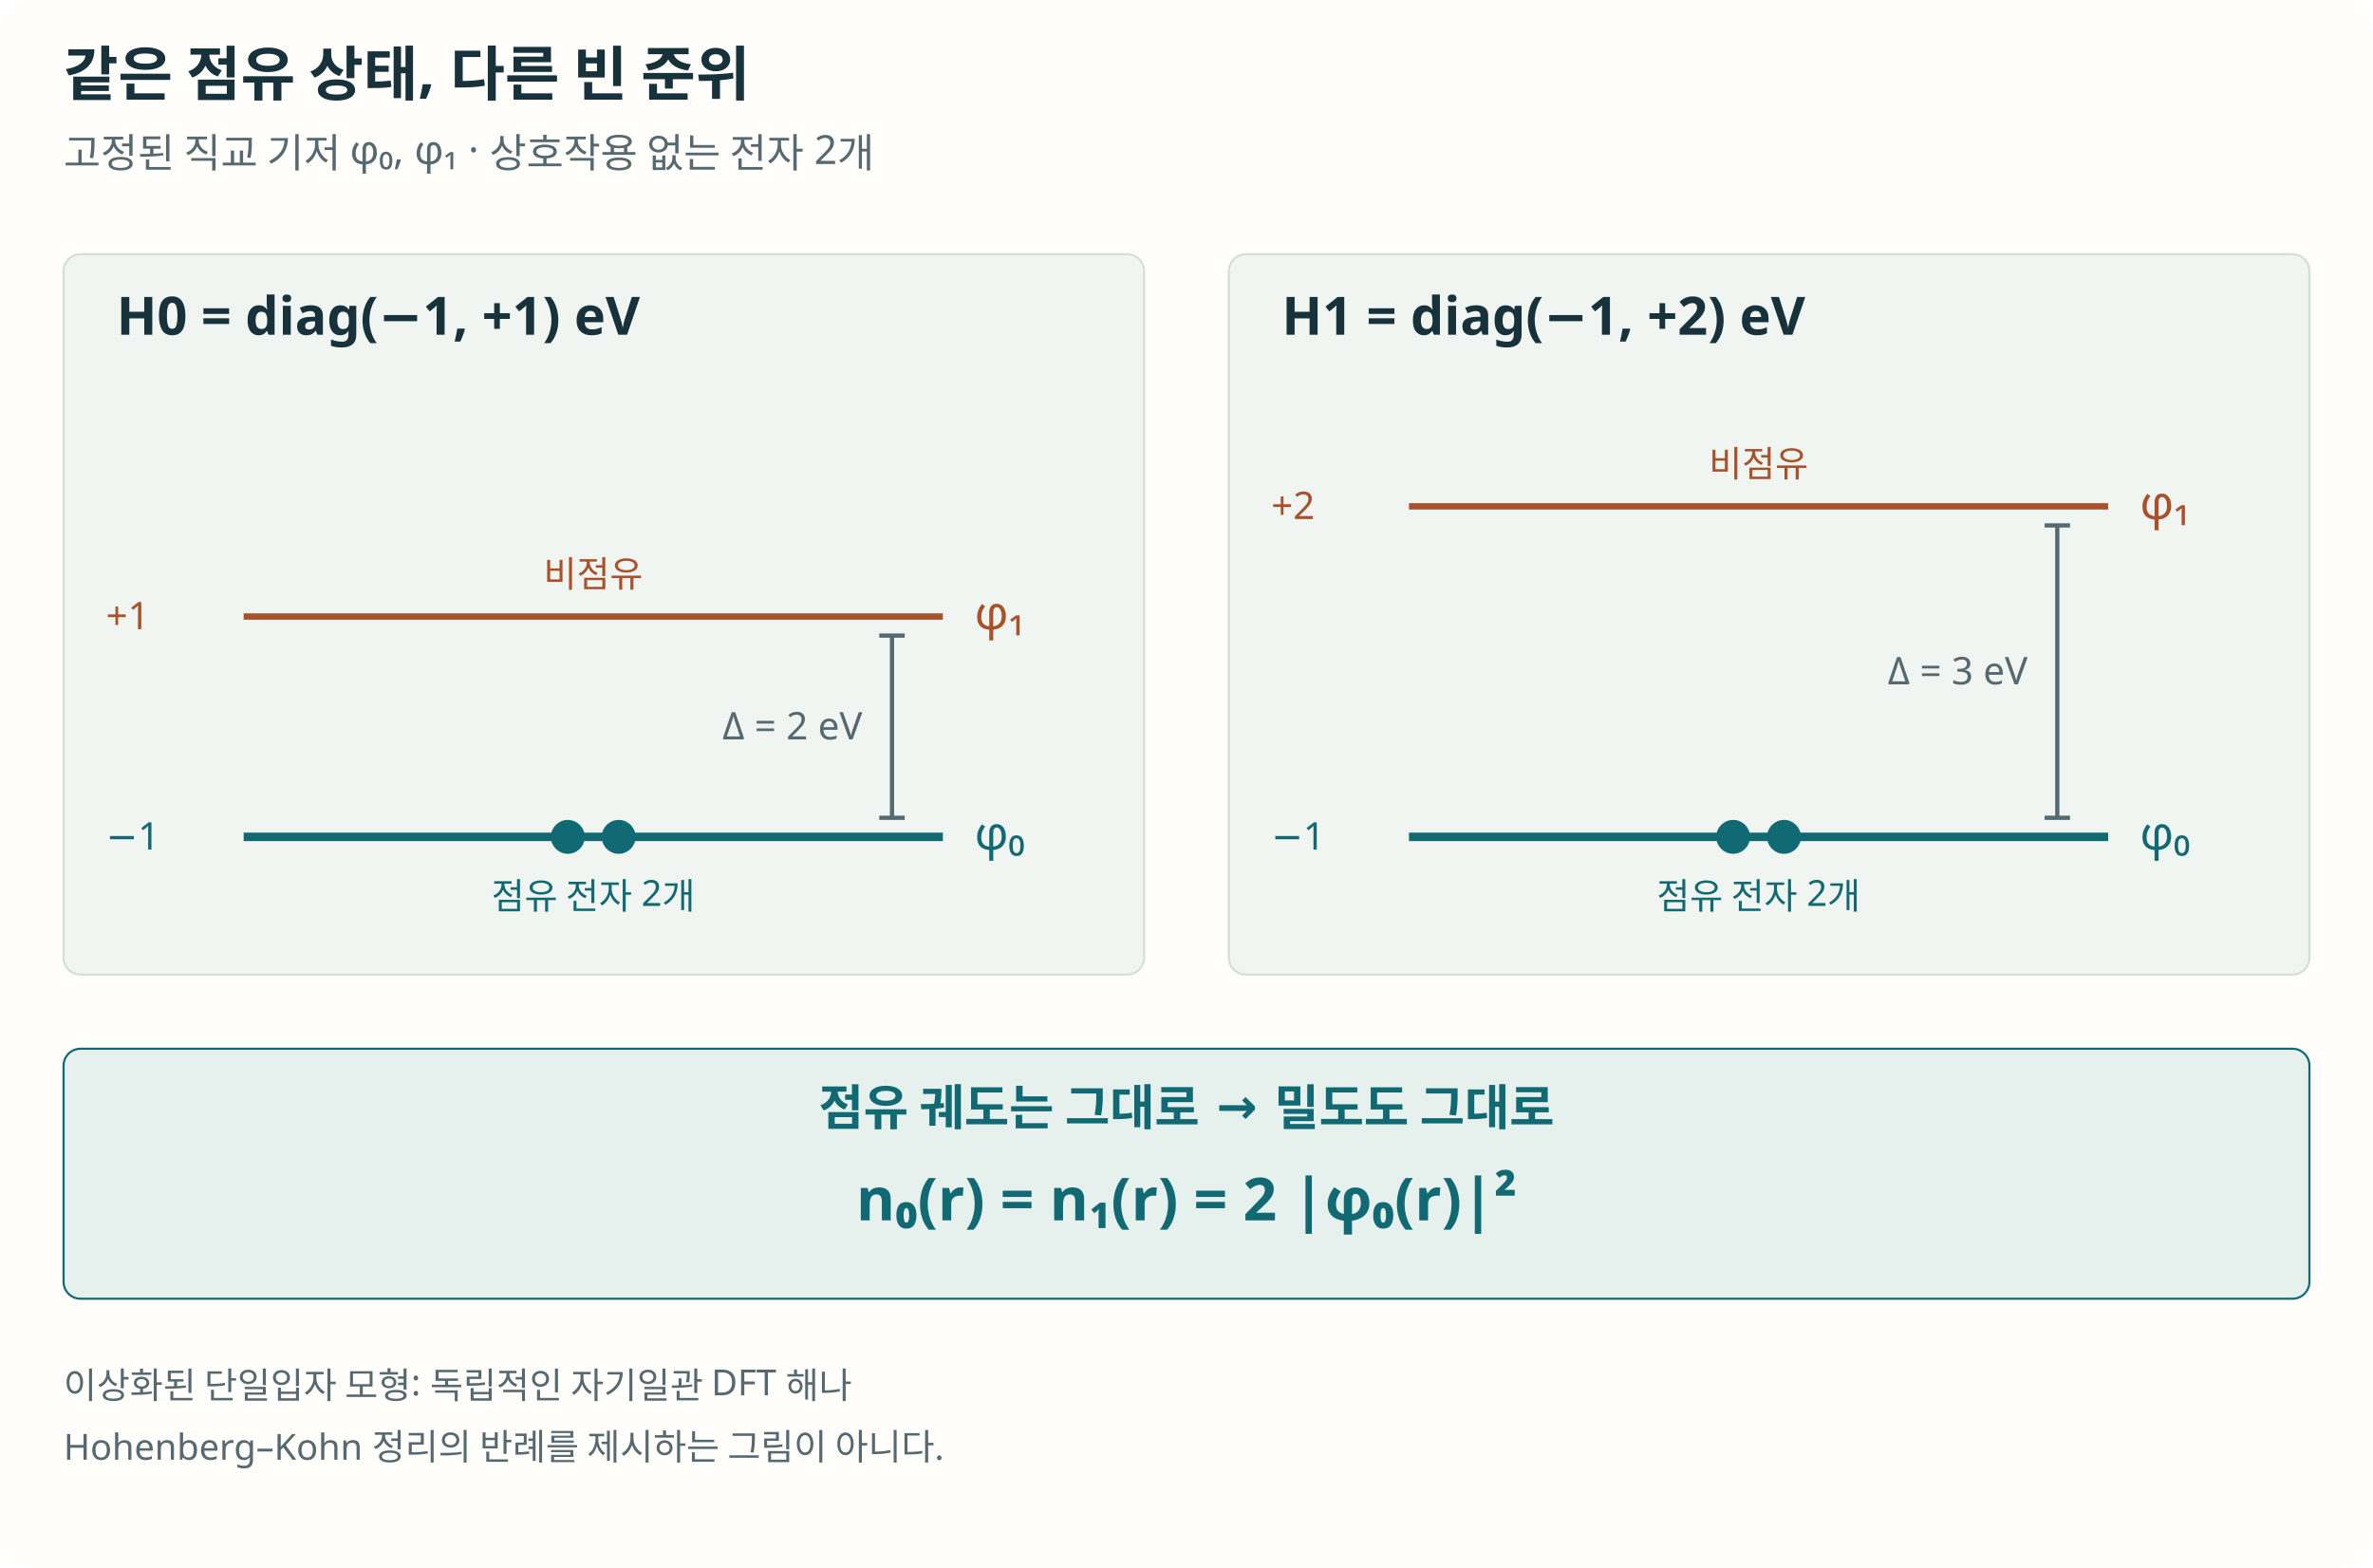
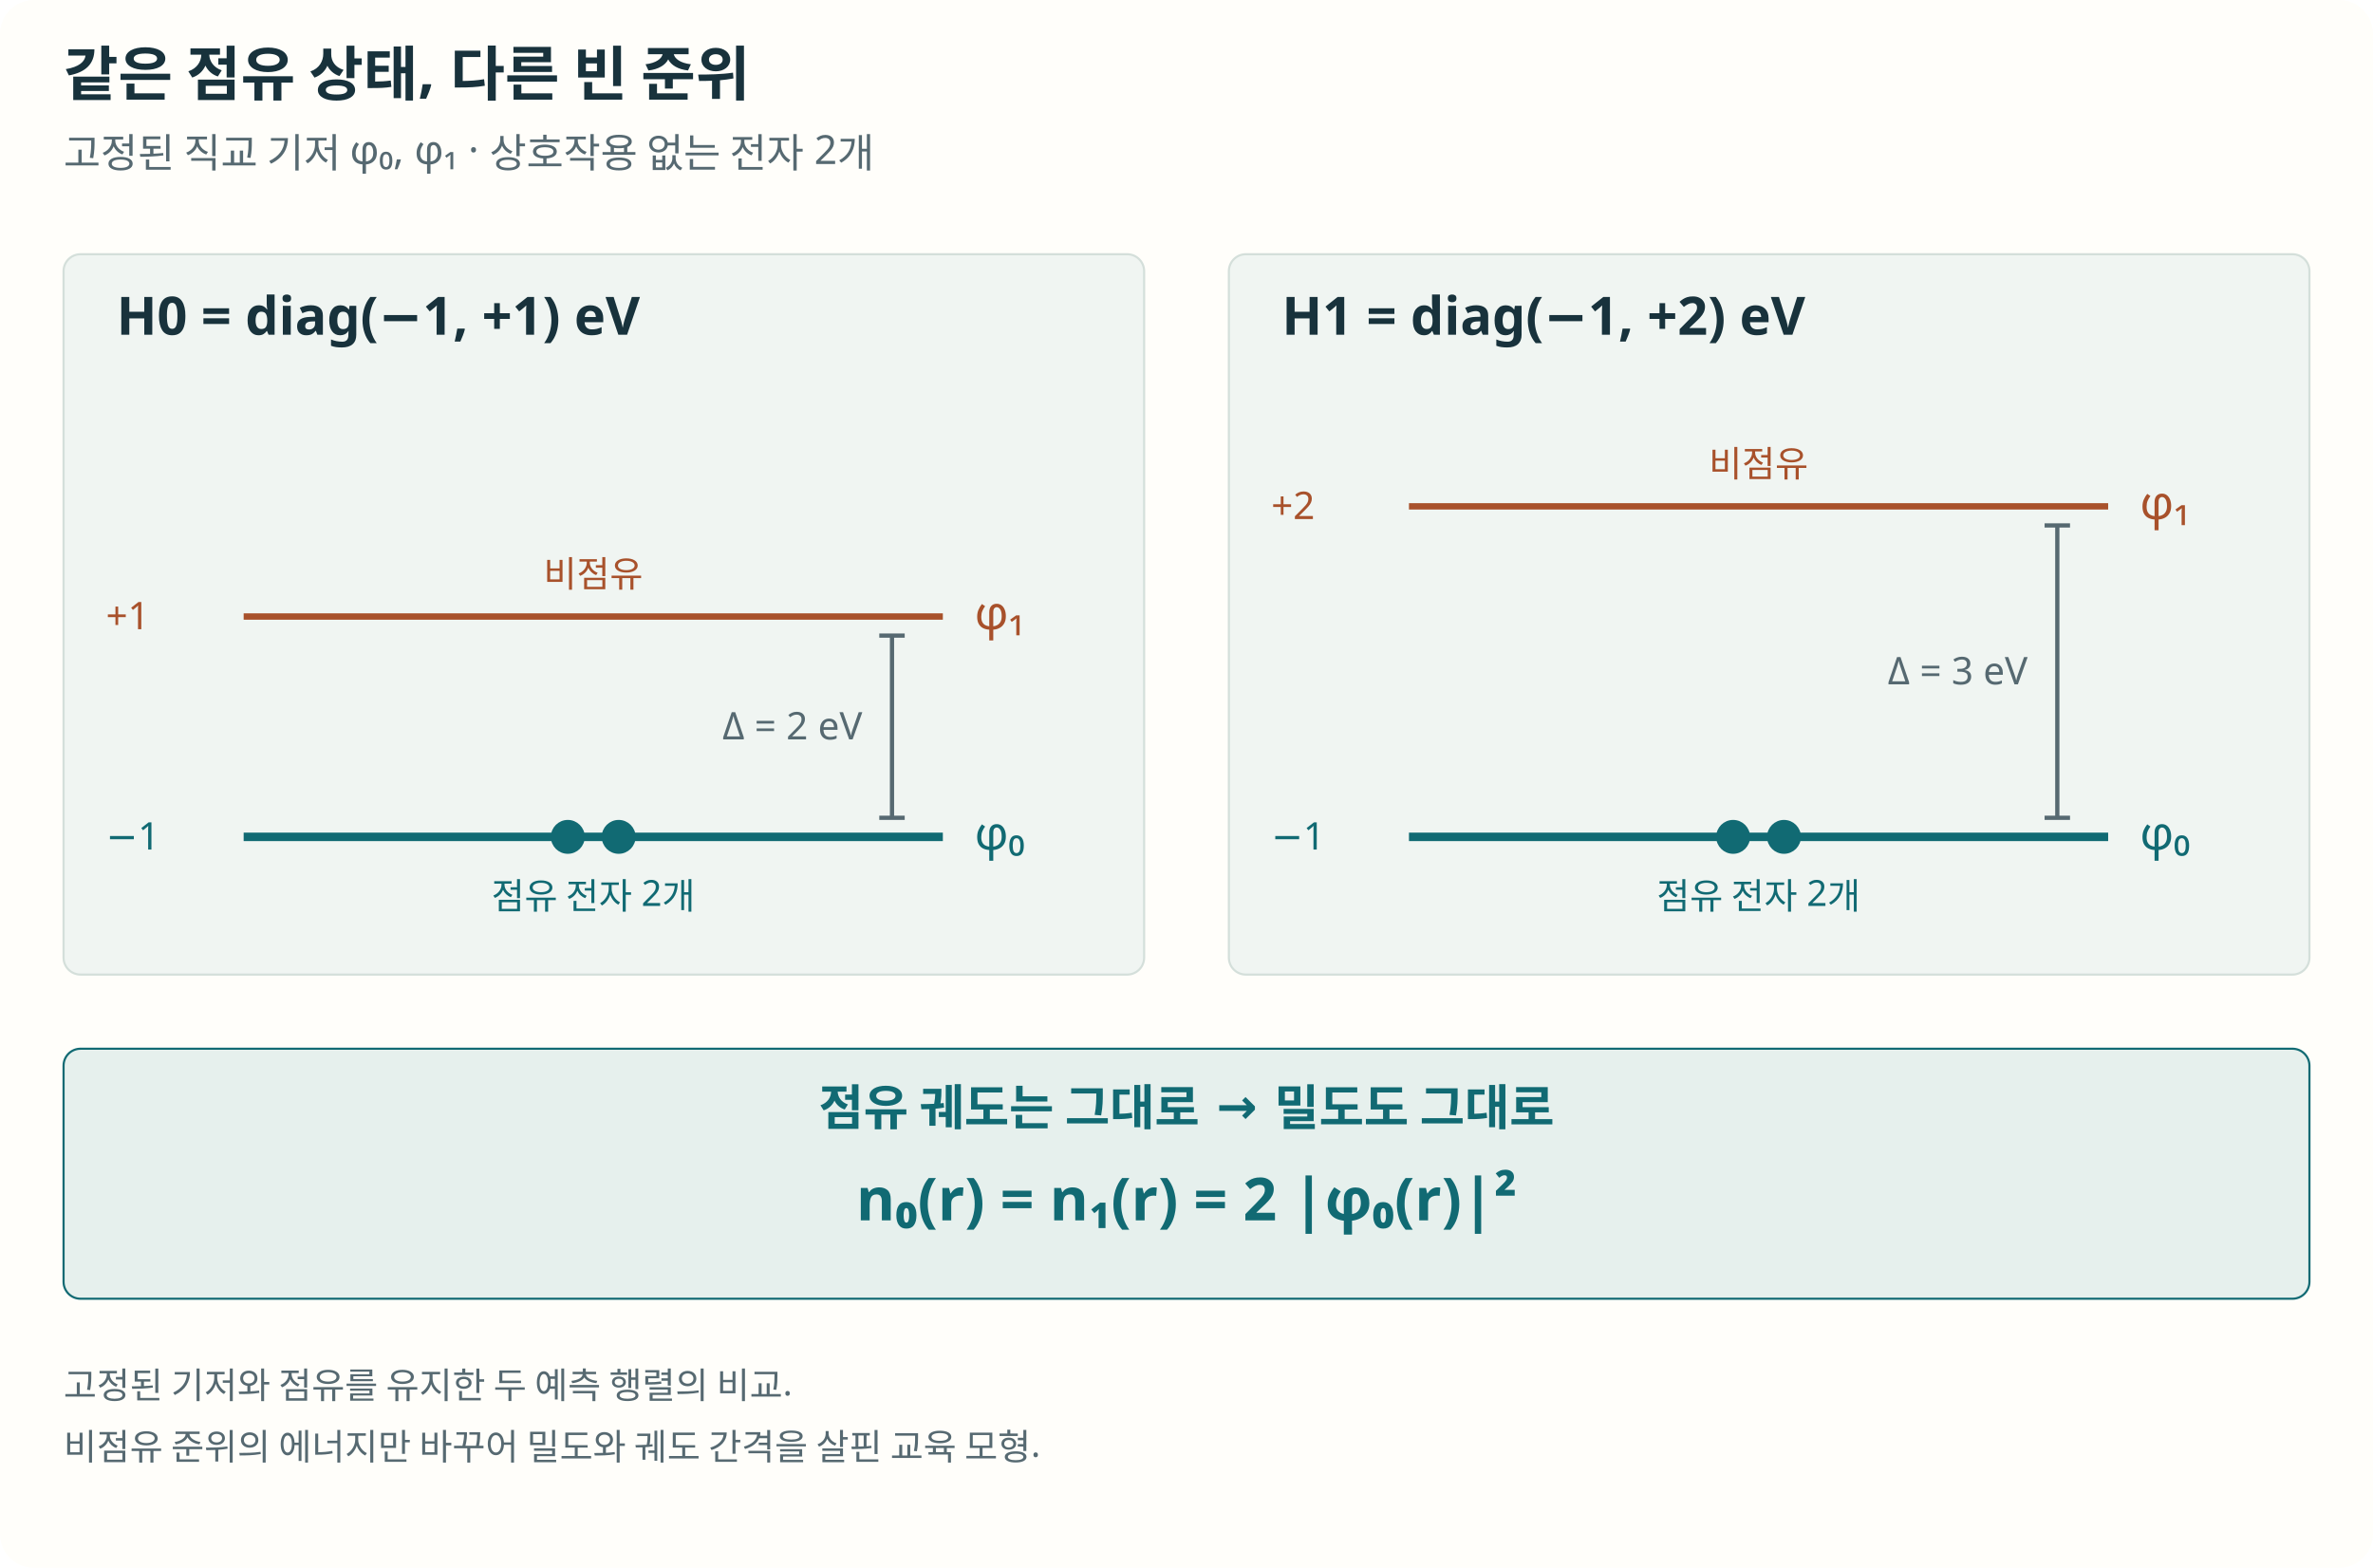
<svg xmlns="http://www.w3.org/2000/svg" width="1120" height="740" viewBox="0 0 1120 740" role="img" aria-labelledby="title desc">
  <style>text{font-family:ReviewFigure,NanumGothic,sans-serif;fill:#18323c}.muted{fill:#566971}.teal{fill:#116a73}.rust{fill:#a8512b}</style>
  <rect width="1120" height="740" rx="16" fill="#fffefa" />
  <text x="30" y="45" font-size="28" font-weight="700" text-anchor="start" style="fill:#18323c">같은 점유 상태, 다른 빈 준위</text>
  <text x="30" y="79" font-size="19" font-weight="400" text-anchor="start" style="fill:#566971">고정된 직교 기저 φ₀, φ₁ · 상호작용 없는 전자 2개</text>
  <rect x="30" y="120" width="510" height="340" rx="8" fill="#f0f5f2" stroke="#d4dfda" />
  <text x="55" y="158" font-size="25" font-weight="700" text-anchor="start" style="fill:#18323c">H0 = diag(−1, +1) eV</text>
  <line x1="115.00" y1="395.00" x2="445.00" y2="395.00" stroke="#116a73" stroke-width="4" />
  <line x1="115.00" y1="291.00" x2="445.00" y2="291.00" stroke="#a8512b" stroke-width="3" />
  <text x="50" y="401" font-size="18" font-weight="400" text-anchor="start" style="fill:#116a73">−1</text>
  <text x="50" y="297" font-size="18" font-weight="400" text-anchor="start" style="fill:#a8512b">+1</text>
  <text x="460" y="401" font-size="22" font-weight="400" text-anchor="start" style="fill:#116a73">φ₀</text>
  <text x="460" y="297" font-size="22" font-weight="400" text-anchor="start" style="fill:#a8512b">φ₁</text>
  <circle cx="268.000" cy="395.000" r="7" fill="#116a73" stroke="#116a73" stroke-width="2" />
  <circle cx="292.000" cy="395.000" r="7" fill="#116a73" stroke="#116a73" stroke-width="2" />
  <text x="280.0" y="429" font-size="17" font-weight="400" text-anchor="middle" style="fill:#116a73">점유 전자 2개</text>
  <text x="280.0" y="277" font-size="17" font-weight="400" text-anchor="middle" style="fill:#a8512b">비점유</text>
  <line x1="421.00" y1="300.00" x2="421.00" y2="386.00" stroke="#566971" stroke-width="2" />
  <line x1="415.00" y1="300.00" x2="427.00" y2="300.00" stroke="#566971" stroke-width="2" />
  <line x1="415.00" y1="386.00" x2="427.00" y2="386.00" stroke="#566971" stroke-width="2" />
  <text x="407" y="349.0" font-size="18" font-weight="400" text-anchor="end" style="fill:#566971">Δ = 2 eV</text>
  <rect x="580" y="120" width="510" height="340" rx="8" fill="#f0f5f2" stroke="#d4dfda" />
  <text x="605" y="158" font-size="25" font-weight="700" text-anchor="start" style="fill:#18323c">H1 = diag(−1, +2) eV</text>
  <line x1="665.00" y1="395.00" x2="995.00" y2="395.00" stroke="#116a73" stroke-width="4" />
  <line x1="665.00" y1="239.00" x2="995.00" y2="239.00" stroke="#a8512b" stroke-width="3" />
  <text x="600" y="401" font-size="18" font-weight="400" text-anchor="start" style="fill:#116a73">−1</text>
  <text x="600" y="245" font-size="18" font-weight="400" text-anchor="start" style="fill:#a8512b">+2</text>
  <text x="1010" y="401" font-size="22" font-weight="400" text-anchor="start" style="fill:#116a73">φ₀</text>
  <text x="1010" y="245" font-size="22" font-weight="400" text-anchor="start" style="fill:#a8512b">φ₁</text>
  <circle cx="818.000" cy="395.000" r="7" fill="#116a73" stroke="#116a73" stroke-width="2" />
  <circle cx="842.000" cy="395.000" r="7" fill="#116a73" stroke="#116a73" stroke-width="2" />
  <text x="830.0" y="429" font-size="17" font-weight="400" text-anchor="middle" style="fill:#116a73">점유 전자 2개</text>
  <text x="830.0" y="225" font-size="17" font-weight="400" text-anchor="middle" style="fill:#a8512b">비점유</text>
  <line x1="971.00" y1="248.00" x2="971.00" y2="386.00" stroke="#566971" stroke-width="2" />
  <line x1="965.00" y1="248.00" x2="977.00" y2="248.00" stroke="#566971" stroke-width="2" />
  <line x1="965.00" y1="386.00" x2="977.00" y2="386.00" stroke="#566971" stroke-width="2" />
  <text x="957" y="323.0" font-size="18" font-weight="400" text-anchor="end" style="fill:#566971">Δ = 3 eV</text>
  <rect x="30" y="495" width="1060" height="118" rx="8" fill="#e6f0ed" stroke="#116a73" />
  <text x="560.0" y="531" font-size="23" font-weight="700" text-anchor="middle" style="fill:#116a73">점유 궤도는 그대로 → 밀도도 그대로</text>
  <text x="560.0" y="576" font-size="28" font-weight="700" text-anchor="middle" style="fill:#116a73">n₀(r) = n₁(r) = 2 |φ₀(r)|²</text>
-   <text x="30" y="660" font-size="17" font-weight="400" text-anchor="start" style="fill:#566971">이상화된 단일입자 모형: 독립적인 자기일관 DFT 해나</text>
-   <text x="30" y="689" font-size="17" font-weight="400" text-anchor="start" style="fill:#566971">Hohenberg–Kohn 정리의 반례를 제시하는 그림이 아니다.</text>
+   <text x="30" y="660" font-size="17" font-weight="400" text-anchor="start" style="fill:#566971">고정된 기저와 점유를 유지한 두 예측 행렬의 비교.</text>
+   <text x="30" y="689" font-size="17" font-weight="400" text-anchor="start" style="fill:#566971">비점유 준위의 에너지만 바꾸어 밀도와 궤도 간격을 살핀 교육 모형.</text>
</svg>
